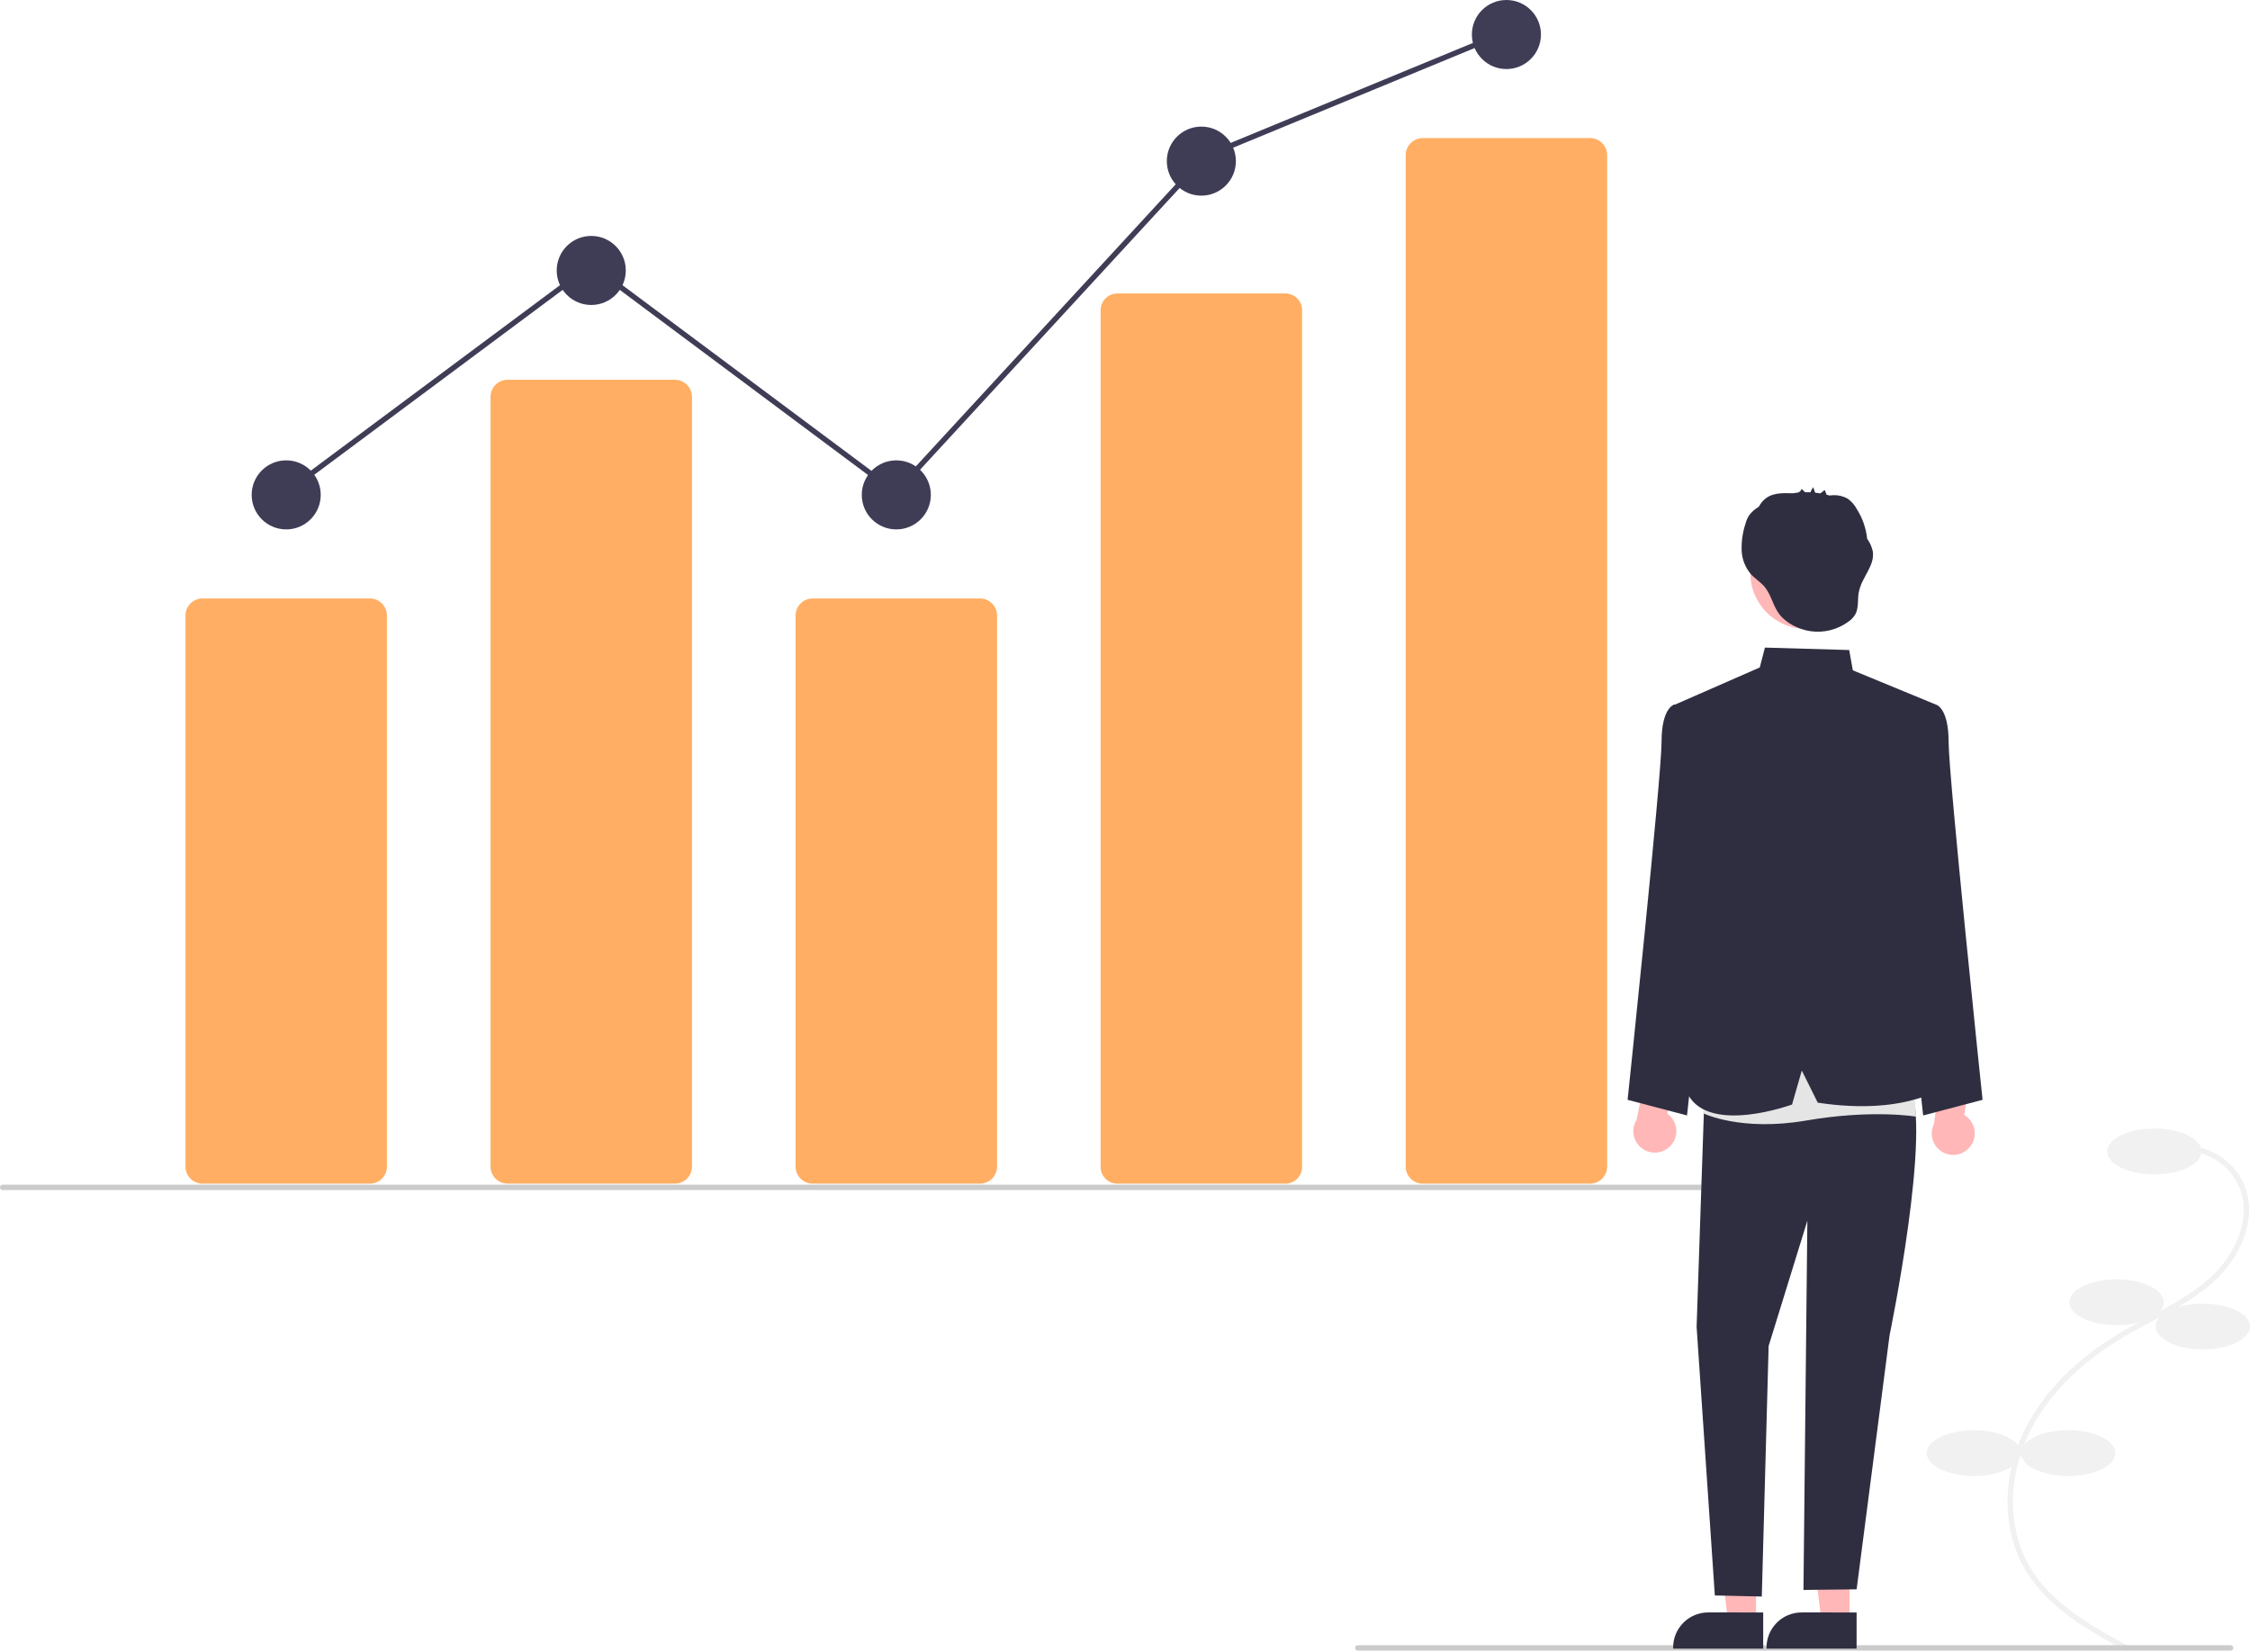
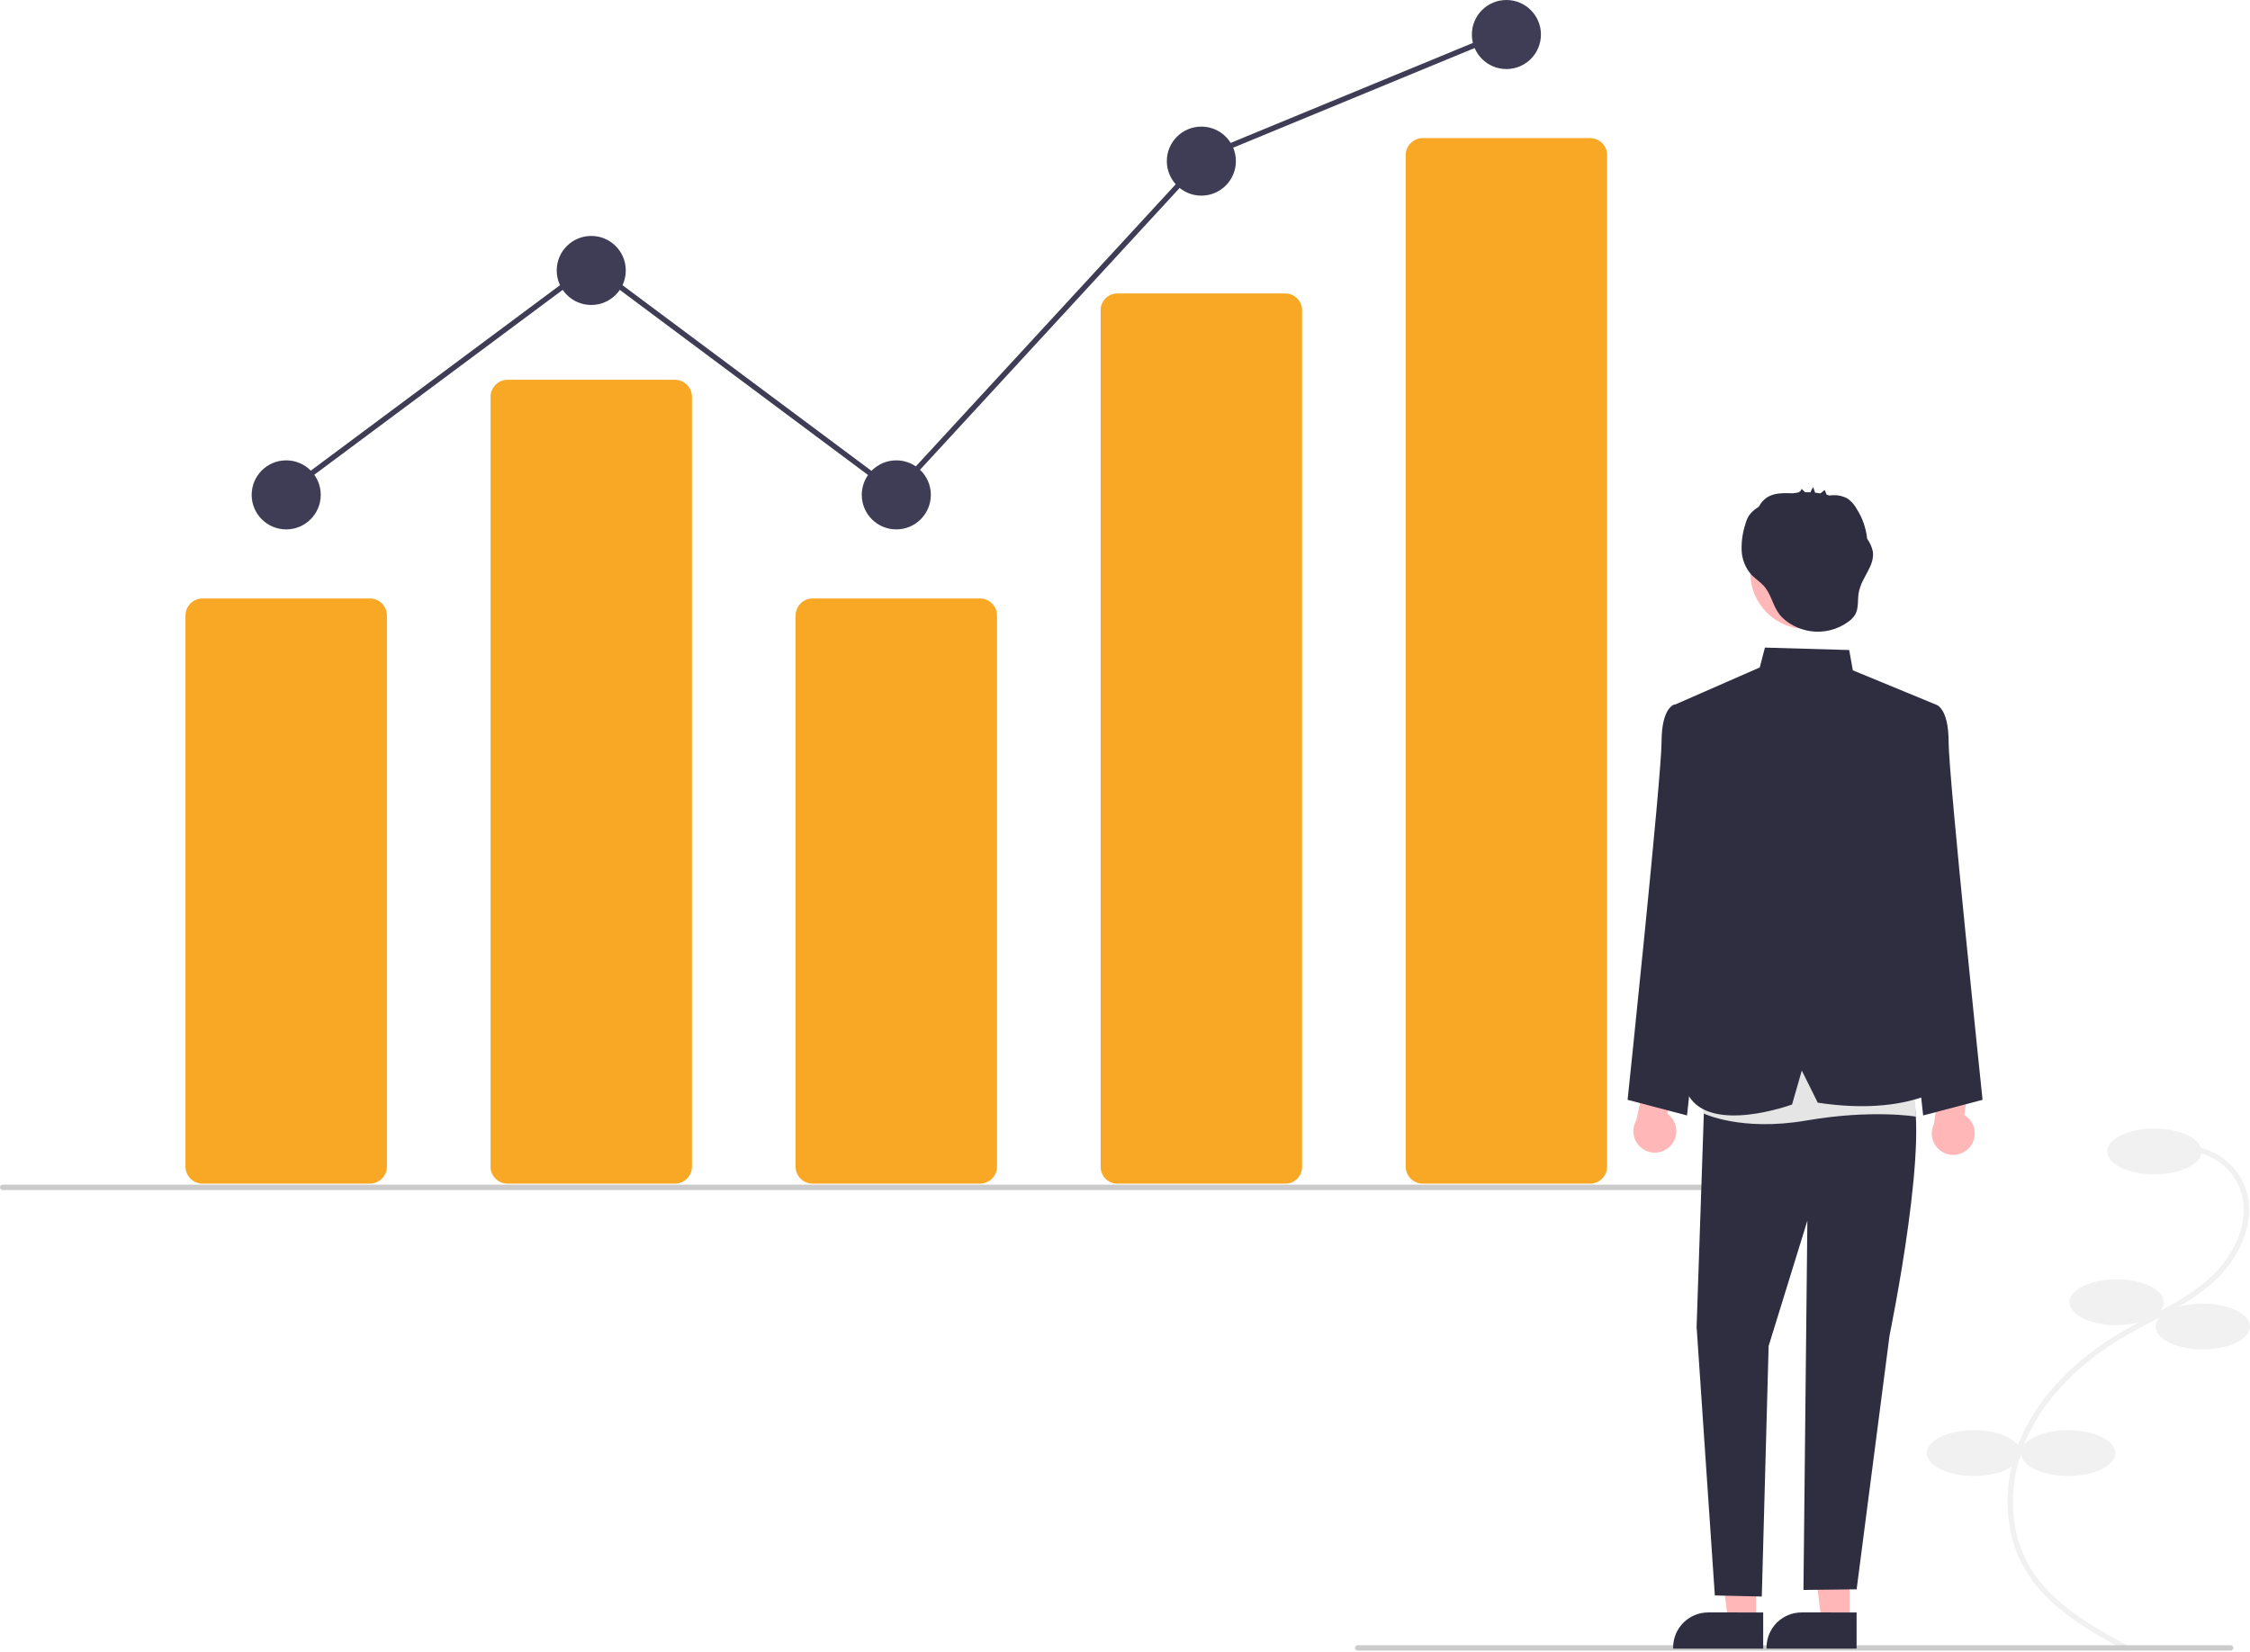
<svg xmlns="http://www.w3.org/2000/svg" data-name="Layer 1" width="835.213" height="613.098" viewBox="0 0 835.213 613.098">
  <path d="M970.8,754.84l.951-1.759c-12.753-6.897-28.626-15.481-36.916-29.567-8.172-13.886-8.356-32.743-.479-49.211,6.704-14.016,19.018-26.572,35.611-36.313,3.273-1.921,6.709-3.742,10.031-5.503,8.031-4.256,16.336-8.658,23.184-14.903,9.432-8.601,16.568-23.035,11.249-35.891a23.856,23.856,0,0,0-20.677-14.467l-.113,1.997a21.861,21.861,0,0,1,18.948,13.248c4.943,11.947-1.839,25.505-10.754,33.636-6.661,6.074-14.852,10.415-22.773,14.613-3.342,1.771-6.797,3.603-10.108,5.546-16.938,9.943-29.526,22.798-36.403,37.174-8.16,17.061-7.946,36.637.559,51.089C941.685,739.095,957.828,747.826,970.8,754.84Z" transform="translate(-181.3664 -141.7423)" fill="#f1f1f1" />
  <ellipse cx="799.713" cy="427.525" rx="17.5" ry="8.5" fill="#f1f1f1" />
  <ellipse cx="785.713" cy="483.525" rx="17.5" ry="8.5" fill="#f1f1f1" />
  <ellipse cx="817.713" cy="492.525" rx="17.5" ry="8.5" fill="#f1f1f1" />
  <ellipse cx="767.713" cy="539.525" rx="17.5" ry="8.5" fill="#f1f1f1" />
  <ellipse cx="732.713" cy="539.525" rx="17.5" ry="8.5" fill="#f1f1f1" />
-   <path d="M318.653,581.226H256.558a6.349,6.349,0,0,1-6.342-6.342V370.286a6.349,6.349,0,0,1,6.342-6.342h62.095a6.349,6.349,0,0,1,6.342,6.342V574.884A6.349,6.349,0,0,1,318.653,581.226Z" transform="translate(-181.3664 -141.7423)" fill="#ffae63" />
-   <path d="M431.89,581.226H369.795a6.349,6.349,0,0,1-6.342-6.342V289.097a6.349,6.349,0,0,1,6.342-6.342h62.095a6.349,6.349,0,0,1,6.342,6.342V574.884A6.349,6.349,0,0,1,431.89,581.226Z" transform="translate(-181.3664 -141.7423)" fill="#ffae63" />
-   <path d="M545.128,581.226H483.033a6.349,6.349,0,0,1-6.342-6.342V370.286a6.349,6.349,0,0,1,6.342-6.342h62.095a6.349,6.349,0,0,1,6.342,6.342V574.884A6.349,6.349,0,0,1,545.128,581.226Z" transform="translate(-181.3664 -141.7423)" fill="#ffae63" />
-   <path d="M658.365,581.226H596.27a6.211,6.211,0,0,1-6.342-6.055V256.761a6.211,6.211,0,0,1,6.342-6.055h62.095a6.211,6.211,0,0,1,6.342,6.055V575.171A6.211,6.211,0,0,1,658.365,581.226Z" transform="translate(-181.3664 -141.7423)" fill="#ffae63" />
-   <path d="M771.603,581.226H709.508a6.349,6.349,0,0,1-6.342-6.342V199.362a6.349,6.349,0,0,1,6.342-6.342h62.095a6.349,6.349,0,0,1,6.342,6.342V574.884A6.349,6.349,0,0,1,771.603,581.226Z" transform="translate(-181.3664 -141.7423)" fill="#ffae63" />
+   <path d="M318.653,581.226H256.558a6.349,6.349,0,0,1-6.342-6.342V370.286a6.349,6.349,0,0,1,6.342-6.342h62.095a6.349,6.349,0,0,1,6.342,6.342V574.884A6.349,6.349,0,0,1,318.653,581.226Z" transform="translate(-181.3664 -141.7423)" fill="#f9a826" />
+   <path d="M431.89,581.226H369.795a6.349,6.349,0,0,1-6.342-6.342V289.097a6.349,6.349,0,0,1,6.342-6.342h62.095a6.349,6.349,0,0,1,6.342,6.342V574.884A6.349,6.349,0,0,1,431.89,581.226Z" transform="translate(-181.3664 -141.7423)" fill="#f9a826" />
+   <path d="M545.128,581.226H483.033a6.349,6.349,0,0,1-6.342-6.342V370.286a6.349,6.349,0,0,1,6.342-6.342h62.095a6.349,6.349,0,0,1,6.342,6.342V574.884A6.349,6.349,0,0,1,545.128,581.226Z" transform="translate(-181.3664 -141.7423)" fill="#f9a826" />
+   <path d="M658.365,581.226H596.27a6.211,6.211,0,0,1-6.342-6.055V256.761a6.211,6.211,0,0,1,6.342-6.055h62.095a6.211,6.211,0,0,1,6.342,6.055V575.171A6.211,6.211,0,0,1,658.365,581.226Z" transform="translate(-181.3664 -141.7423)" fill="#f9a826" />
+   <path d="M771.603,581.226H709.508a6.349,6.349,0,0,1-6.342-6.342V199.362a6.349,6.349,0,0,1,6.342-6.342h62.095a6.349,6.349,0,0,1,6.342,6.342V574.884A6.349,6.349,0,0,1,771.603,581.226Z" transform="translate(-181.3664 -141.7423)" fill="#f9a826" />
  <circle cx="106.239" cy="183.744" r="12.819" fill="#3f3d56" />
  <circle cx="219.476" cy="100.418" r="12.819" fill="#3f3d56" />
  <circle cx="332.714" cy="183.744" r="12.819" fill="#3f3d56" />
  <circle cx="445.951" cy="59.824" r="12.819" fill="#3f3d56" />
  <circle cx="559.189" cy="12.819" r="12.819" fill="#3f3d56" />
  <path d="M844.366,583.607h-662a1,1,0,1,1,0-2h662a1,1,0,0,1,0,2Z" transform="translate(-181.3664 -141.7423)" fill="#cbcbcb" />
  <path d="M1009.366,754.607h-324a1,1,0,0,1,0-2h324a1,1,0,0,1,0,2Z" transform="translate(-181.3664 -141.7423)" fill="#cbcbcb" />
  <path d="M801.302,567.353a7.93,7.93,0,0,0-1.034-12.116l3.932-17.69-10.167-5.011-5.201,25.059a7.973,7.973,0,0,0,12.471,9.757Z" transform="translate(-181.3664 -141.7423)" fill="#ffb7b7" />
  <path d="M912.485,567.741a7.93,7.93,0,0,0-1.969-11.999l2.551-17.941-10.524-4.21-3.247,25.386a7.973,7.973,0,0,0,13.189,8.763Z" transform="translate(-181.3664 -141.7423)" fill="#ffb7b7" />
  <polygon points="651.862 602.078 641.494 602.077 636.562 562.087 651.864 562.088 651.862 602.078" fill="#ffb7b7" />
  <path d="M835.873,753.87l-33.43-.001v-.423a13.013,13.013,0,0,1,13.012-13.012h.001l20.418.001Z" transform="translate(-181.3664 -141.7423)" fill="#2f2e41" />
  <polygon points="686.535 602.078 676.167 602.077 671.235 562.087 686.537 562.088 686.535 602.078" fill="#ffb7b7" />
  <path d="M870.546,753.87l-33.43-.001v-.423a13.013,13.013,0,0,1,13.012-13.012h.001l20.418.001Z" transform="translate(-181.3664 -141.7423)" fill="#2f2e41" />
  <path d="M888.777,407.372l11.18-4.034s4.745,1.008,4.745,13.876,12.602,132.882,12.602,132.882l-22.054,5.807L882.784,442.04Z" transform="translate(-181.3664 -141.7423)" fill="#2f2e41" />
  <path d="M814.07,407.372l-11.18-4.034s-4.745,1.008-4.745,13.876-12.602,132.882-12.602,132.882l22.054,5.807L820.063,442.04Z" transform="translate(-181.3664 -141.7423)" fill="#2f2e41" />
  <path d="M814.214,544.249,811.158,634.401l6.766,99.724,17.432.403,2.537-93.025,14.377-46.512-1.45,137.092,19.739-.236,12.226-94.318s16.145-78.057,7.192-93.279l-41.232-13.711Z" transform="translate(-181.3664 -141.7423)" fill="#2f2e41" />
  <path d="M814.55,533.386l-.995,21.687s13.911,6.923,38.364,2.706,40.706-1.437,40.706-1.437l-1.877-27.646Z" transform="translate(-181.3664 -141.7423)" fill="#e5e5e5" />
  <path d="M802.446,403.658l32.154-14.09,1.918-7.38,31.28.906,1.352,7.539,30.808,12.704L886.383,450.535l1.392,33.202,16.926,60.512s-14.277,12.125-48.577,6.908L850.206,539.232l-3.62,12.612s-30.077,11.064-38.413-3.339L814.214,444.459Z" transform="translate(-181.3664 -141.7423)" fill="#2f2e41" />
  <circle cx="670.507" cy="212.744" r="20.771" fill="#ffb7b7" />
  <path d="M876.553,346.437a12.65,12.65,0,0,0-2.099-4.69,25.34,25.34,0,0,0-3.783-10.913,11.45,11.45,0,0,0-3.389-3.912,10.004,10.004,0,0,0-5.332-1.329c-.339-.006-.947.097-1.496.122-.351-.109-.705-.206-1.06-.297-.207-.461-.618-1.804-.732-1.713l-1.547,1.229c-.654-.114-1.312-.202-1.972-.272q-.36-1.028-.721-2.056a14.089,14.089,0,0,0-1.022,1.921q-.985-.048-1.972-.034l-1.315-1.263a1.855,1.855,0,0,1-1.451,1.421c-.605.062-1.208.143-1.808.24-.049-0-.098,0-.146-.001-3.239-.081-6.723-.226-9.431,1.552a9.293,9.293,0,0,0-3.002,3.408c-.332.225-.664.449-.986.688a10.78,10.78,0,0,0-2.778,2.754,11.677,11.677,0,0,0-1.229,2.978,28.551,28.551,0,0,0-1.415,9.754,14.476,14.476,0,0,0,3.558,9.034c1.389,1.492,3.155,2.594,4.545,4.085,2.864,3.069,3.401,7.35,5.85,10.597,2.591,3.435,7.319,5.695,11.472,6.343a19.163,19.163,0,0,0,14.275-3.56,8.832,8.832,0,0,0,2.431-2.548c1.441-2.493.83-5.627,1.366-8.456C872.367,356.214,877.428,351.763,876.553,346.437Z" transform="translate(-181.3664 -141.7423)" fill="#2f2e41" />
  <polygon points="105.555 184.546 104.361 182.942 219.477 97.239 332.348 181.429 446.764 57.205 446.969 57.121 558.009 11.292 558.772 13.141 447.936 58.885 332.597 184.11 219.476 99.733 105.555 184.546" fill="#3f3d56" />
</svg>
